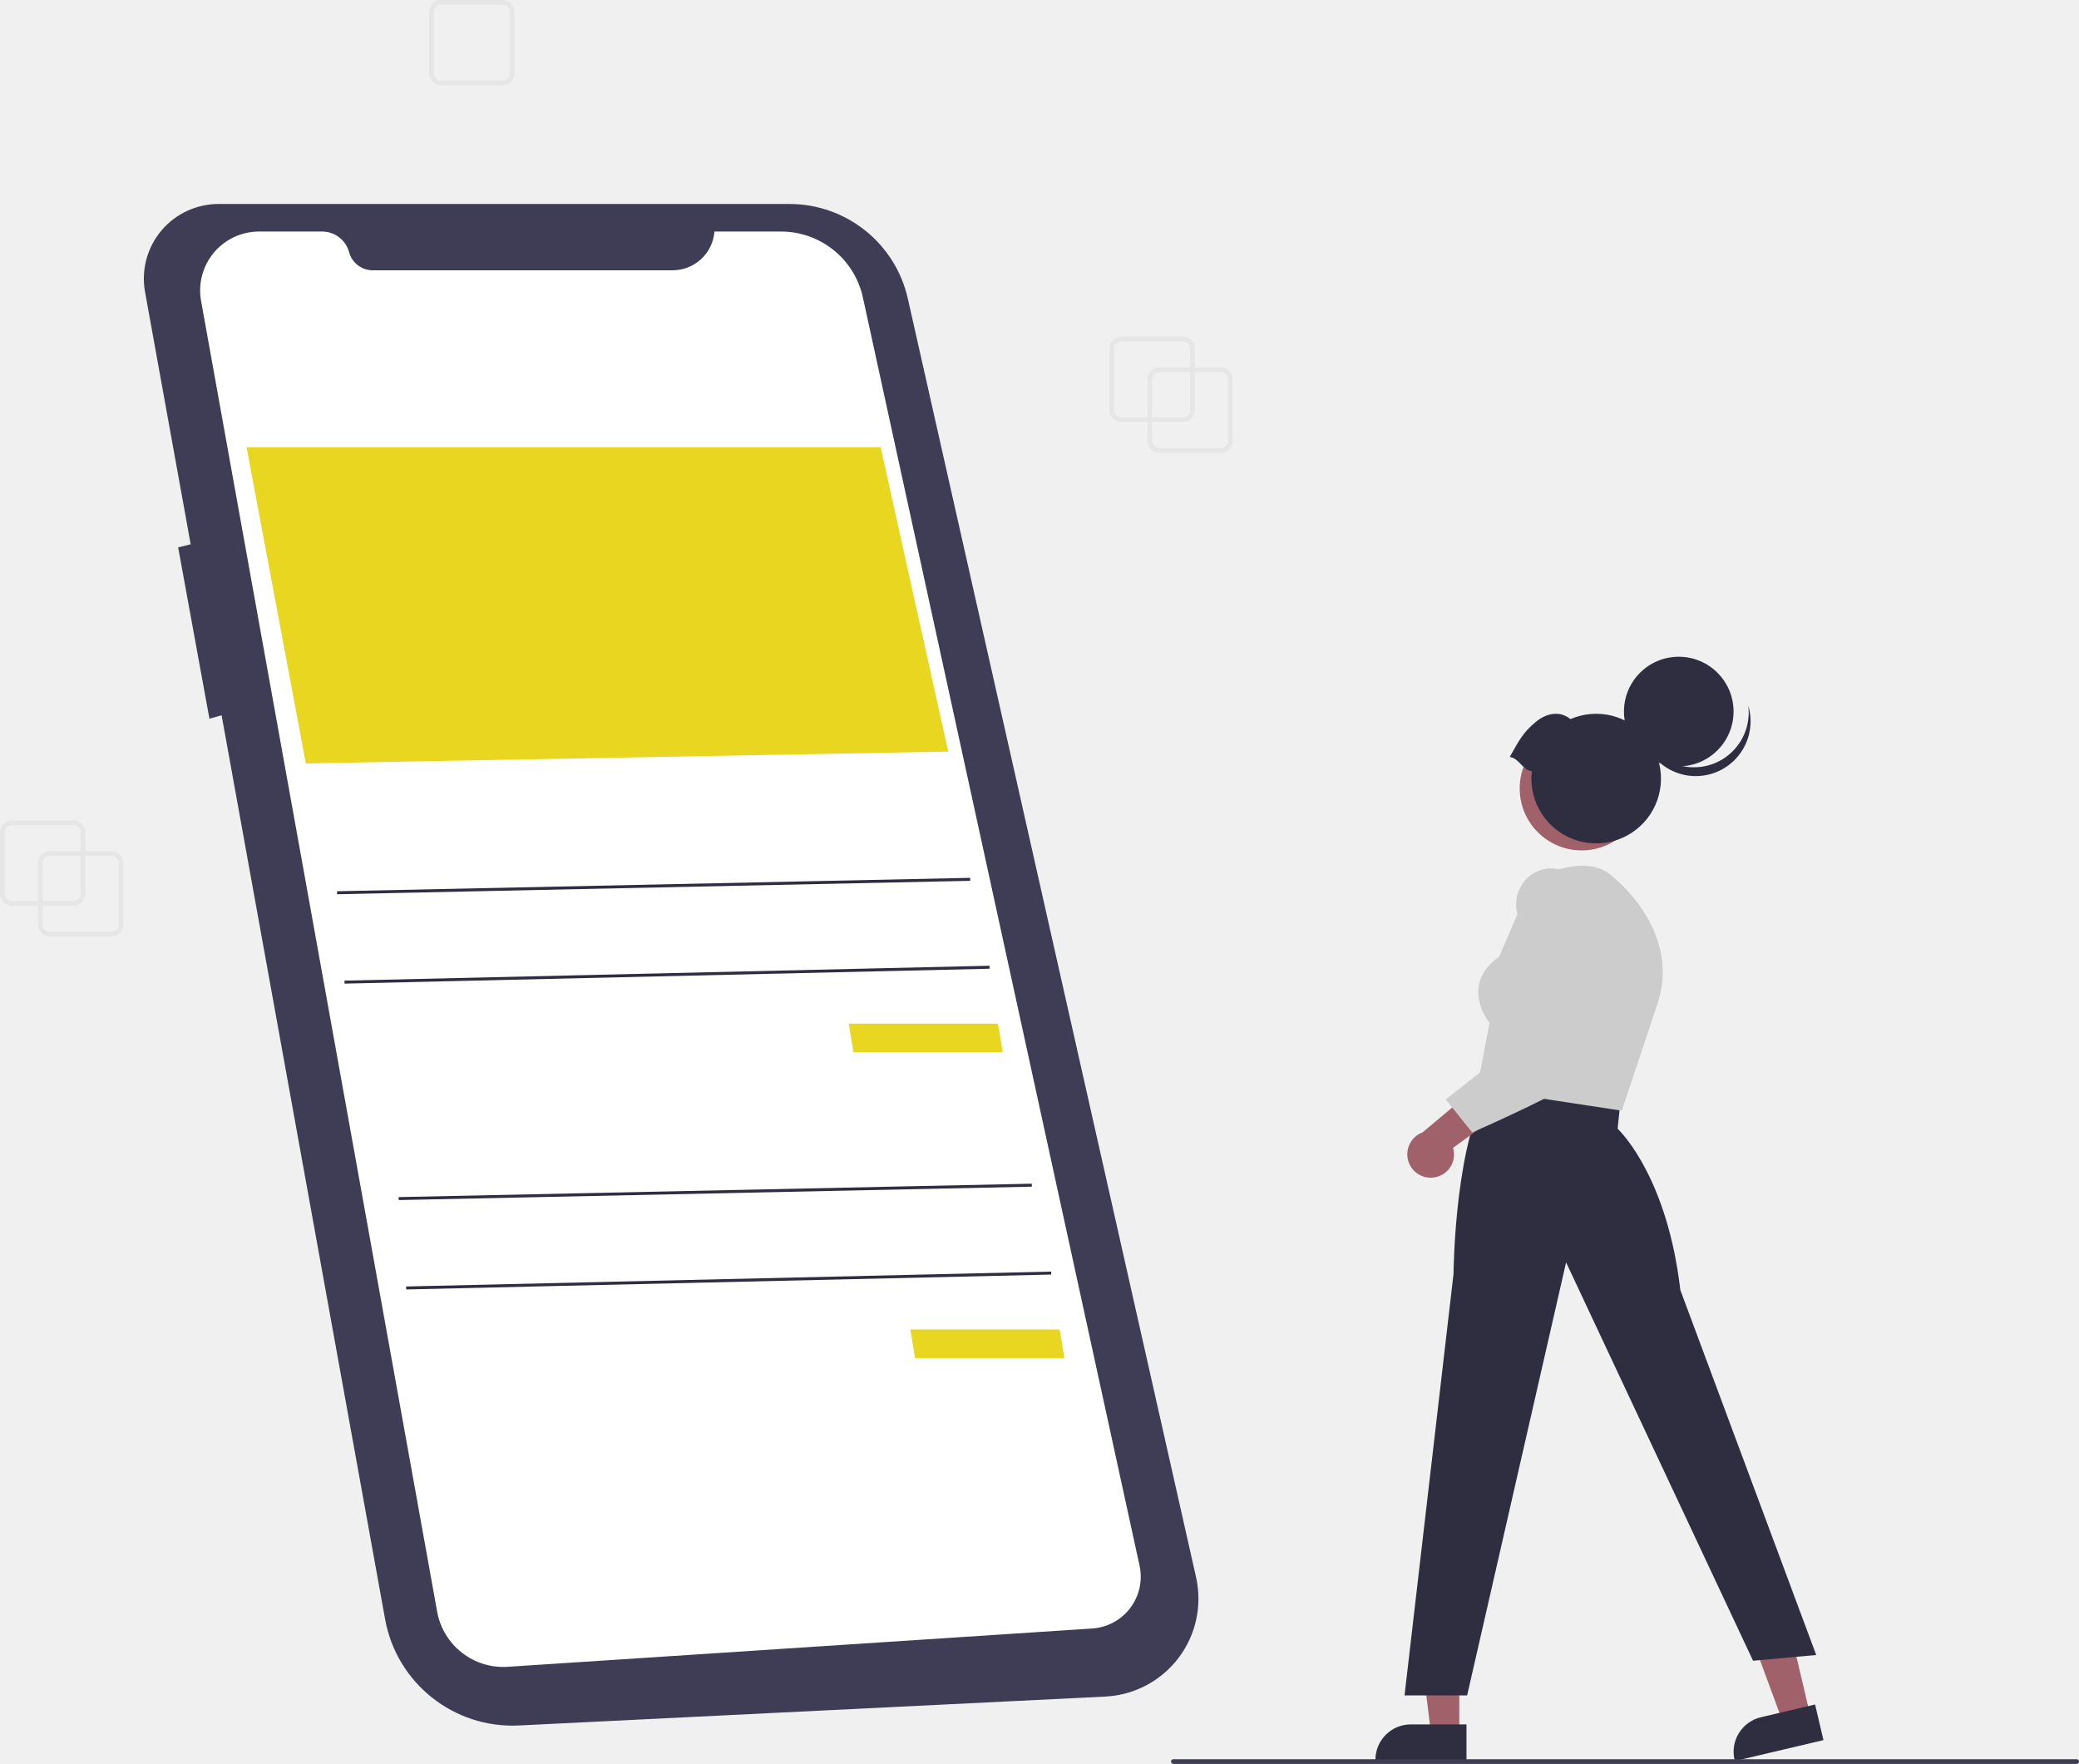
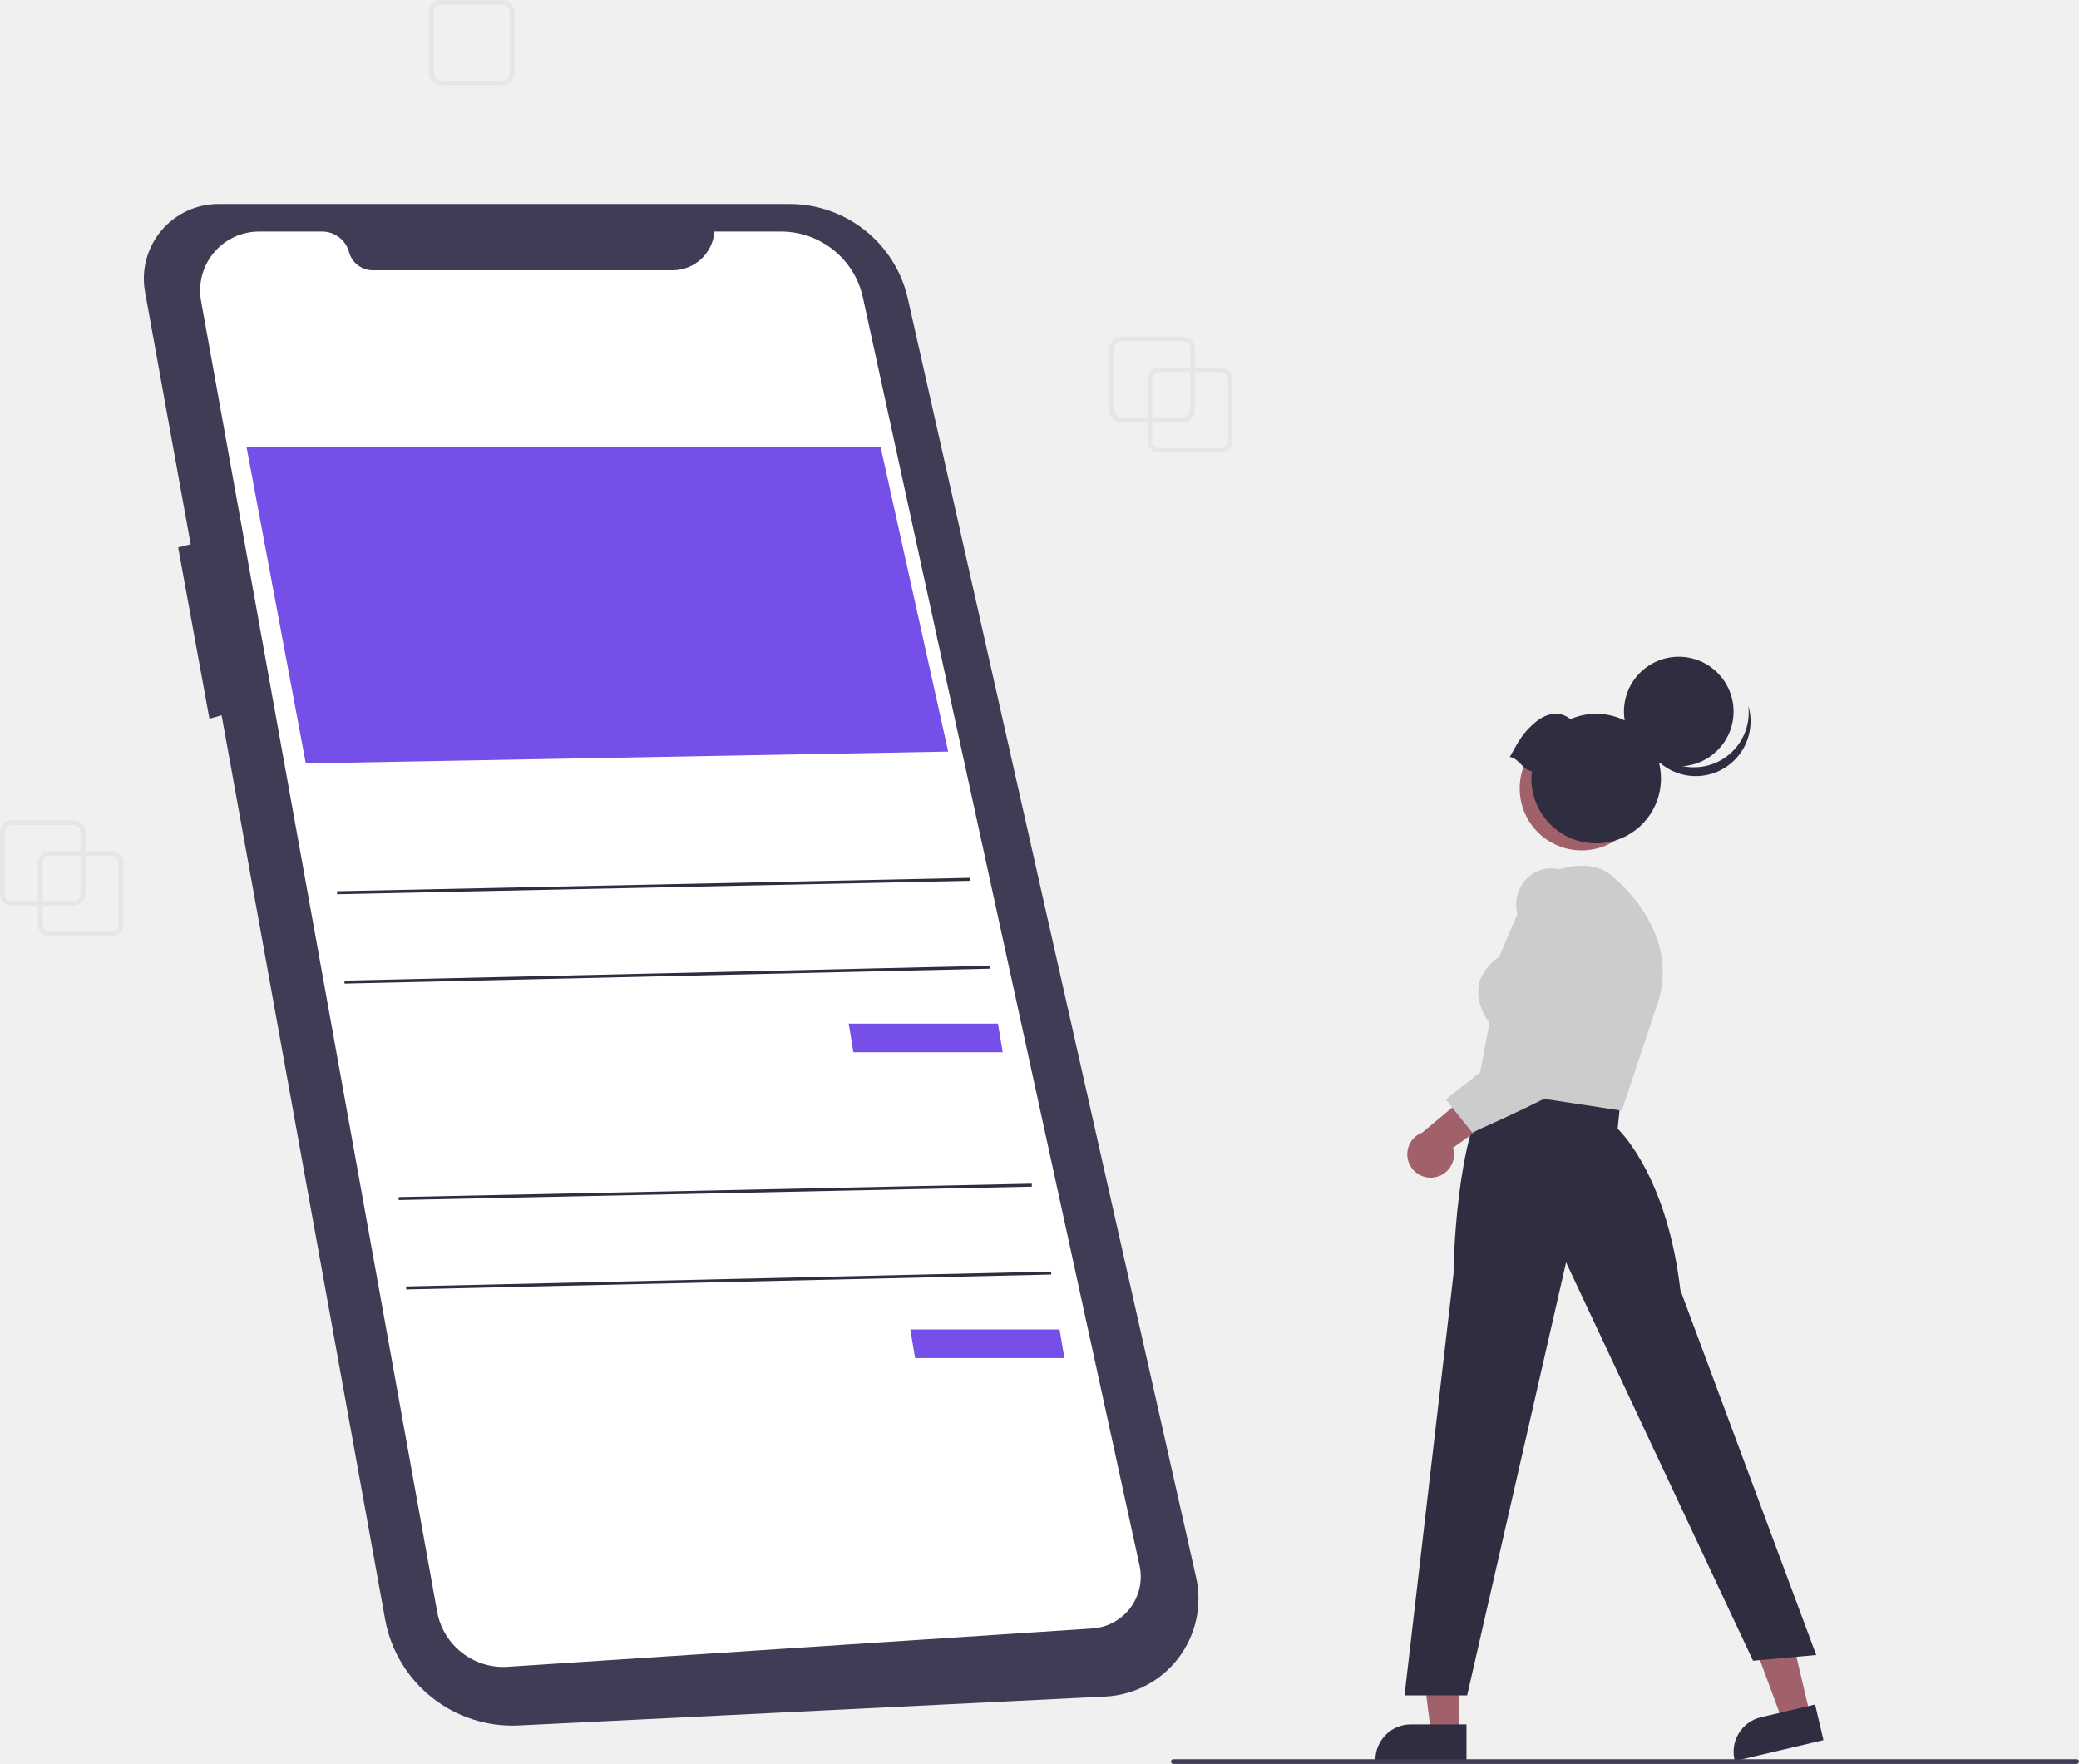
<svg xmlns="http://www.w3.org/2000/svg" data-name="Layer 1" width="876.972" height="744" viewBox="0 0 876.972 744">
  <path d="M676.514,269h-26a5.006,5.006,0,0,1-5-5V238a5.006,5.006,0,0,1,5-5h26a5.006,5.006,0,0,1,5,5v26A5.006,5.006,0,0,1,676.514,269Zm-26-34a3.003,3.003,0,0,0-3,3v26a3.003,3.003,0,0,0,3,3h26a3.003,3.003,0,0,0,3-3V238a3.003,3.003,0,0,0-3-3Z" transform="translate(-161.5138 -78)" fill="#e6e6e6" />
  <path d="M373.514,114h-26a5.006,5.006,0,0,1-5-5V83a5.006,5.006,0,0,1,5-5h26a5.006,5.006,0,0,1,5,5v26A5.006,5.006,0,0,1,373.514,114Zm-26-34a3.003,3.003,0,0,0-3,3v26a3.003,3.003,0,0,0,3,3h26a3.003,3.003,0,0,0,3-3V83a3.003,3.003,0,0,0-3-3Z" transform="translate(-161.5138 -78)" fill="#e6e6e6" />
  <path d="M660.514,256h-26a5.006,5.006,0,0,1-5-5V225a5.006,5.006,0,0,1,5-5h26a5.006,5.006,0,0,1,5,5v26A5.006,5.006,0,0,1,660.514,256Zm-26-34a3.003,3.003,0,0,0-3,3v26a3.003,3.003,0,0,0,3,3h26a3.003,3.003,0,0,0,3-3V225a3.003,3.003,0,0,0-3-3Z" transform="translate(-161.5138 -78)" fill="#e6e6e6" />
  <path d="M208.514,473h-26a5.006,5.006,0,0,1-5-5V442a5.006,5.006,0,0,1,5-5h26a5.006,5.006,0,0,1,5,5v26A5.006,5.006,0,0,1,208.514,473Zm-26-34a3.003,3.003,0,0,0-3,3v26a3.003,3.003,0,0,0,3,3h26a3.003,3.003,0,0,0,3-3V442a3.003,3.003,0,0,0-3-3Z" transform="translate(-161.5138 -78)" fill="#e6e6e6" />
  <path d="M192.514,460h-26a5.006,5.006,0,0,1-5-5V429a5.006,5.006,0,0,1,5-5h26a5.006,5.006,0,0,1,5,5v26A5.006,5.006,0,0,1,192.514,460Zm-26-34a3.003,3.003,0,0,0-3,3v26a3.003,3.003,0,0,0,3,3h26a3.003,3.003,0,0,0,3-3V429a3.003,3.003,0,0,0-3-3Z" transform="translate(-161.5138 -78)" fill="#e6e6e6" />
  <path d="M253.943,164.039H494.559a51.15,51.15,0,0,1,49.898,39.901L666.035,743.206a41.34,41.34,0,0,1-38.294,50.382L380.386,805.776A54.615,54.615,0,0,1,323.956,760.948l-68.967-381.268-5.131,1.466-13.196-72.265,5.281-1.32L222.693,201.136a31.493,31.493,0,0,1,31.25-37.097Z" transform="translate(-161.5138 -78)" fill="#3f3d56" />
  <path d="M462.882,175.664h28.087a35.349,35.349,0,0,1,34.536,27.813L642.204,738.345a21.903,21.903,0,0,1-19.967,26.525l-246.554,16.159a28.367,28.367,0,0,1-29.773-23.277L246.33,204.914a24.846,24.846,0,0,1,24.452-29.25h26.645a11.726,11.726,0,0,1,11.323,8.677h0a10.352,10.352,0,0,0,9.996,7.661H445.239a17.695,17.695,0,0,0,17.643-16.338Z" transform="translate(-161.5138 -78)" fill="#fff" />
-   <polygon points="104 188.606 371.476 188.606 399.971 317 129 322 104 188.606" fill="#e8d620" />
-   <polygon points="358 431.754 420.971 431.754 422.971 443.809 360 443.809 358 431.754" fill="#e8d620" />
+   <polygon points="104 188.606 371.476 188.606 399.971 317 129 322 104 188.606" fill="#764fe8" />
+   <polygon points="358 431.754 420.971 431.754 422.971 443.809 360 443.809 358 431.754" fill="#764fe8" />
  <rect x="303.667" y="451.084" width="267.125" height="1.257" transform="translate(-170.9793 -68.64185) rotate(-1.21314)" fill="#2f2e41" />
  <rect x="306.803" y="488.473" width="272.164" height="1.257" transform="translate(-172.6883 -67.64407) rotate(-1.32299)" fill="#2f2e41" />
-   <polygon points="384 560.754 446.971 560.754 448.971 572.809 386 572.809 384 560.754" fill="#e8d620" />
+   <polygon points="384 560.754 446.971 560.754 448.971 572.809 386 572.809 384 560.754" fill="#764fe8" />
  <rect x="329.667" y="580.084" width="267.125" height="1.257" transform="translate(-173.7046 -68.06247) rotate(-1.21314)" fill="#2f2e41" />
  <rect x="332.803" y="617.473" width="272.164" height="1.257" transform="translate(-175.6598 -67.00938) rotate(-1.32299)" fill="#2f2e41" />
  <polygon points="615.56 731.207 603.645 731.206 597.977 685.249 615.562 685.25 615.56 731.207" fill="#a0616a" />
  <path d="M780.112,820.757l-38.419-.001v-.486a14.954,14.954,0,0,1,14.954-14.953h.001l23.465.001Z" transform="translate(-161.5138 -78)" fill="#2f2e41" />
  <polygon points="763.576 723.405 751.979 726.136 735.926 682.702 753.043 678.671 763.576 723.405" fill="#a0616a" />
  <path d="M930.695,811.951l-37.396,8.806-.111-.473a14.954,14.954,0,0,1,11.127-17.983l.001-0,22.84-5.378Z" transform="translate(-161.5138 -78)" fill="#2f2e41" />
  <path d="M774.639,615.366c.023-2.395.732-58.915,16.225-80.286l.229-.315,53.992,7.449-1.207,11.863c2.375,2.31,21.055,21.83,26.449,68.054l57.308,153.915-26.642,2.422L822.127,610.449,780.392,793.084H753.981Z" transform="translate(-161.5138 -78)" fill="#2f2e41" />
  <path d="M784.539,537.165l5.278-27.708c-1.033-1.33-5.611-7.717-4.592-15.204.665-4.884,3.58-9.167,8.668-12.734l13.68-31.92.184-.108c.921-.543,22.703-13.138,34.577-1.255.297.23,29.533,23.438,17.793,54.746L845.633,546.467Z" transform="translate(-161.5138 -78)" fill="#ccc" />
  <path d="M766.177,574.652a9.798,9.798,0,0,0,8.275-12.54l28.251-20.354-16.912-6.433-24.235,20.315a9.851,9.851,0,0,0,4.62,19.012Z" transform="translate(-161.5138 -78)" fill="#a0616a" />
  <path d="M771.369,541.725l43.13-33.981-12.822-43.808a15.74,15.74,0,0,1,1.589-12.458,14.558,14.558,0,0,1,9.546-6.891c7.383-1.562,14.086,2.572,19.917,12.29l.044.088c.965,2.358,23.434,57.901,6.277,69.779-16.783,11.619-55.699,28.532-56.091,28.703l-.456.197Z" transform="translate(-161.5138 -78)" fill="#ccc" />
  <circle cx="667.177" cy="332.556" r="26.128" fill="#a0616a" />
  <circle cx="708.139" cy="300.114" r="23.114" fill="#2f2e41" />
  <path d="M889.59,397.255a23.116,23.116,0,0,1-35.695-12.137,23.116,23.116,0,1,0,45.09-9.479A23.107,23.107,0,0,1,889.59,397.255Z" transform="translate(-161.5138 -78)" fill="#2f2e41" />
  <path d="M798.37,397.28c4.035-7.224,5.579-10.242,10.782-14.635,4.601-3.885,10.26-5.026,14.825-1.345a27.336,27.336,0,1,1-16.494,25.092,27.562,27.562,0,0,1,.186-3.091C803.702,402.745,802.338,397.837,798.37,397.28Z" transform="translate(-161.5138 -78)" fill="#2f2e41" />
  <path d="M1037.486,822h-381a1,1,0,0,1,0-2h381a1,1,0,0,1,0,2Z" transform="translate(-161.5138 -78)" fill="#3f3d56" />
</svg>
